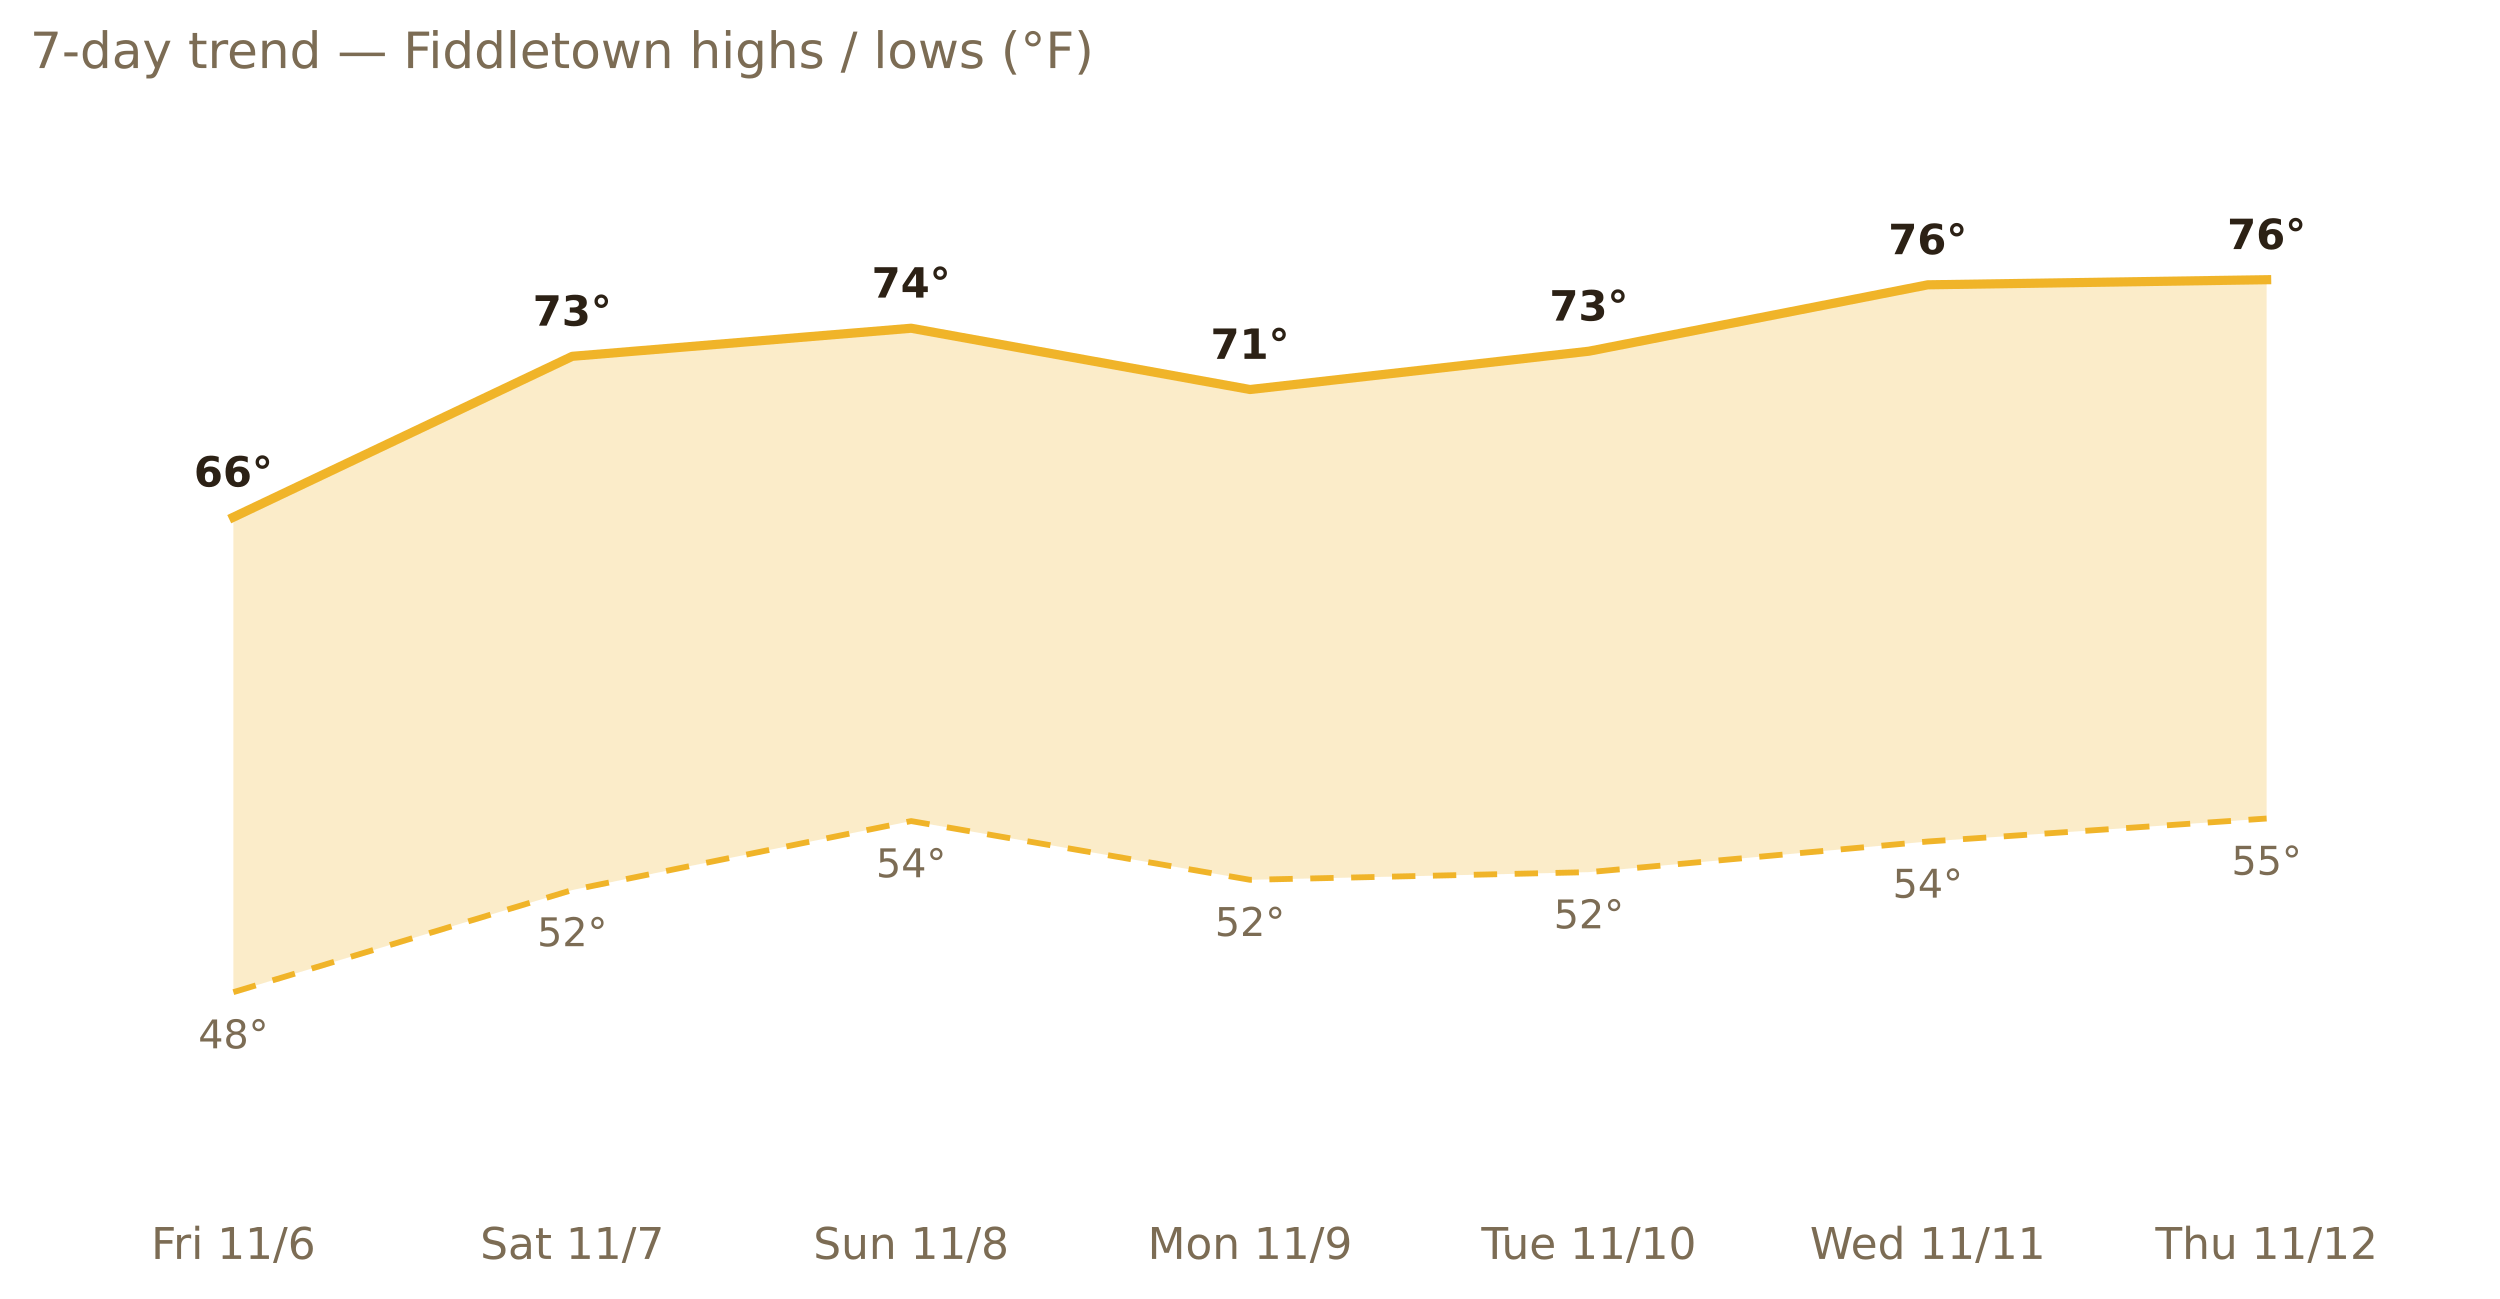
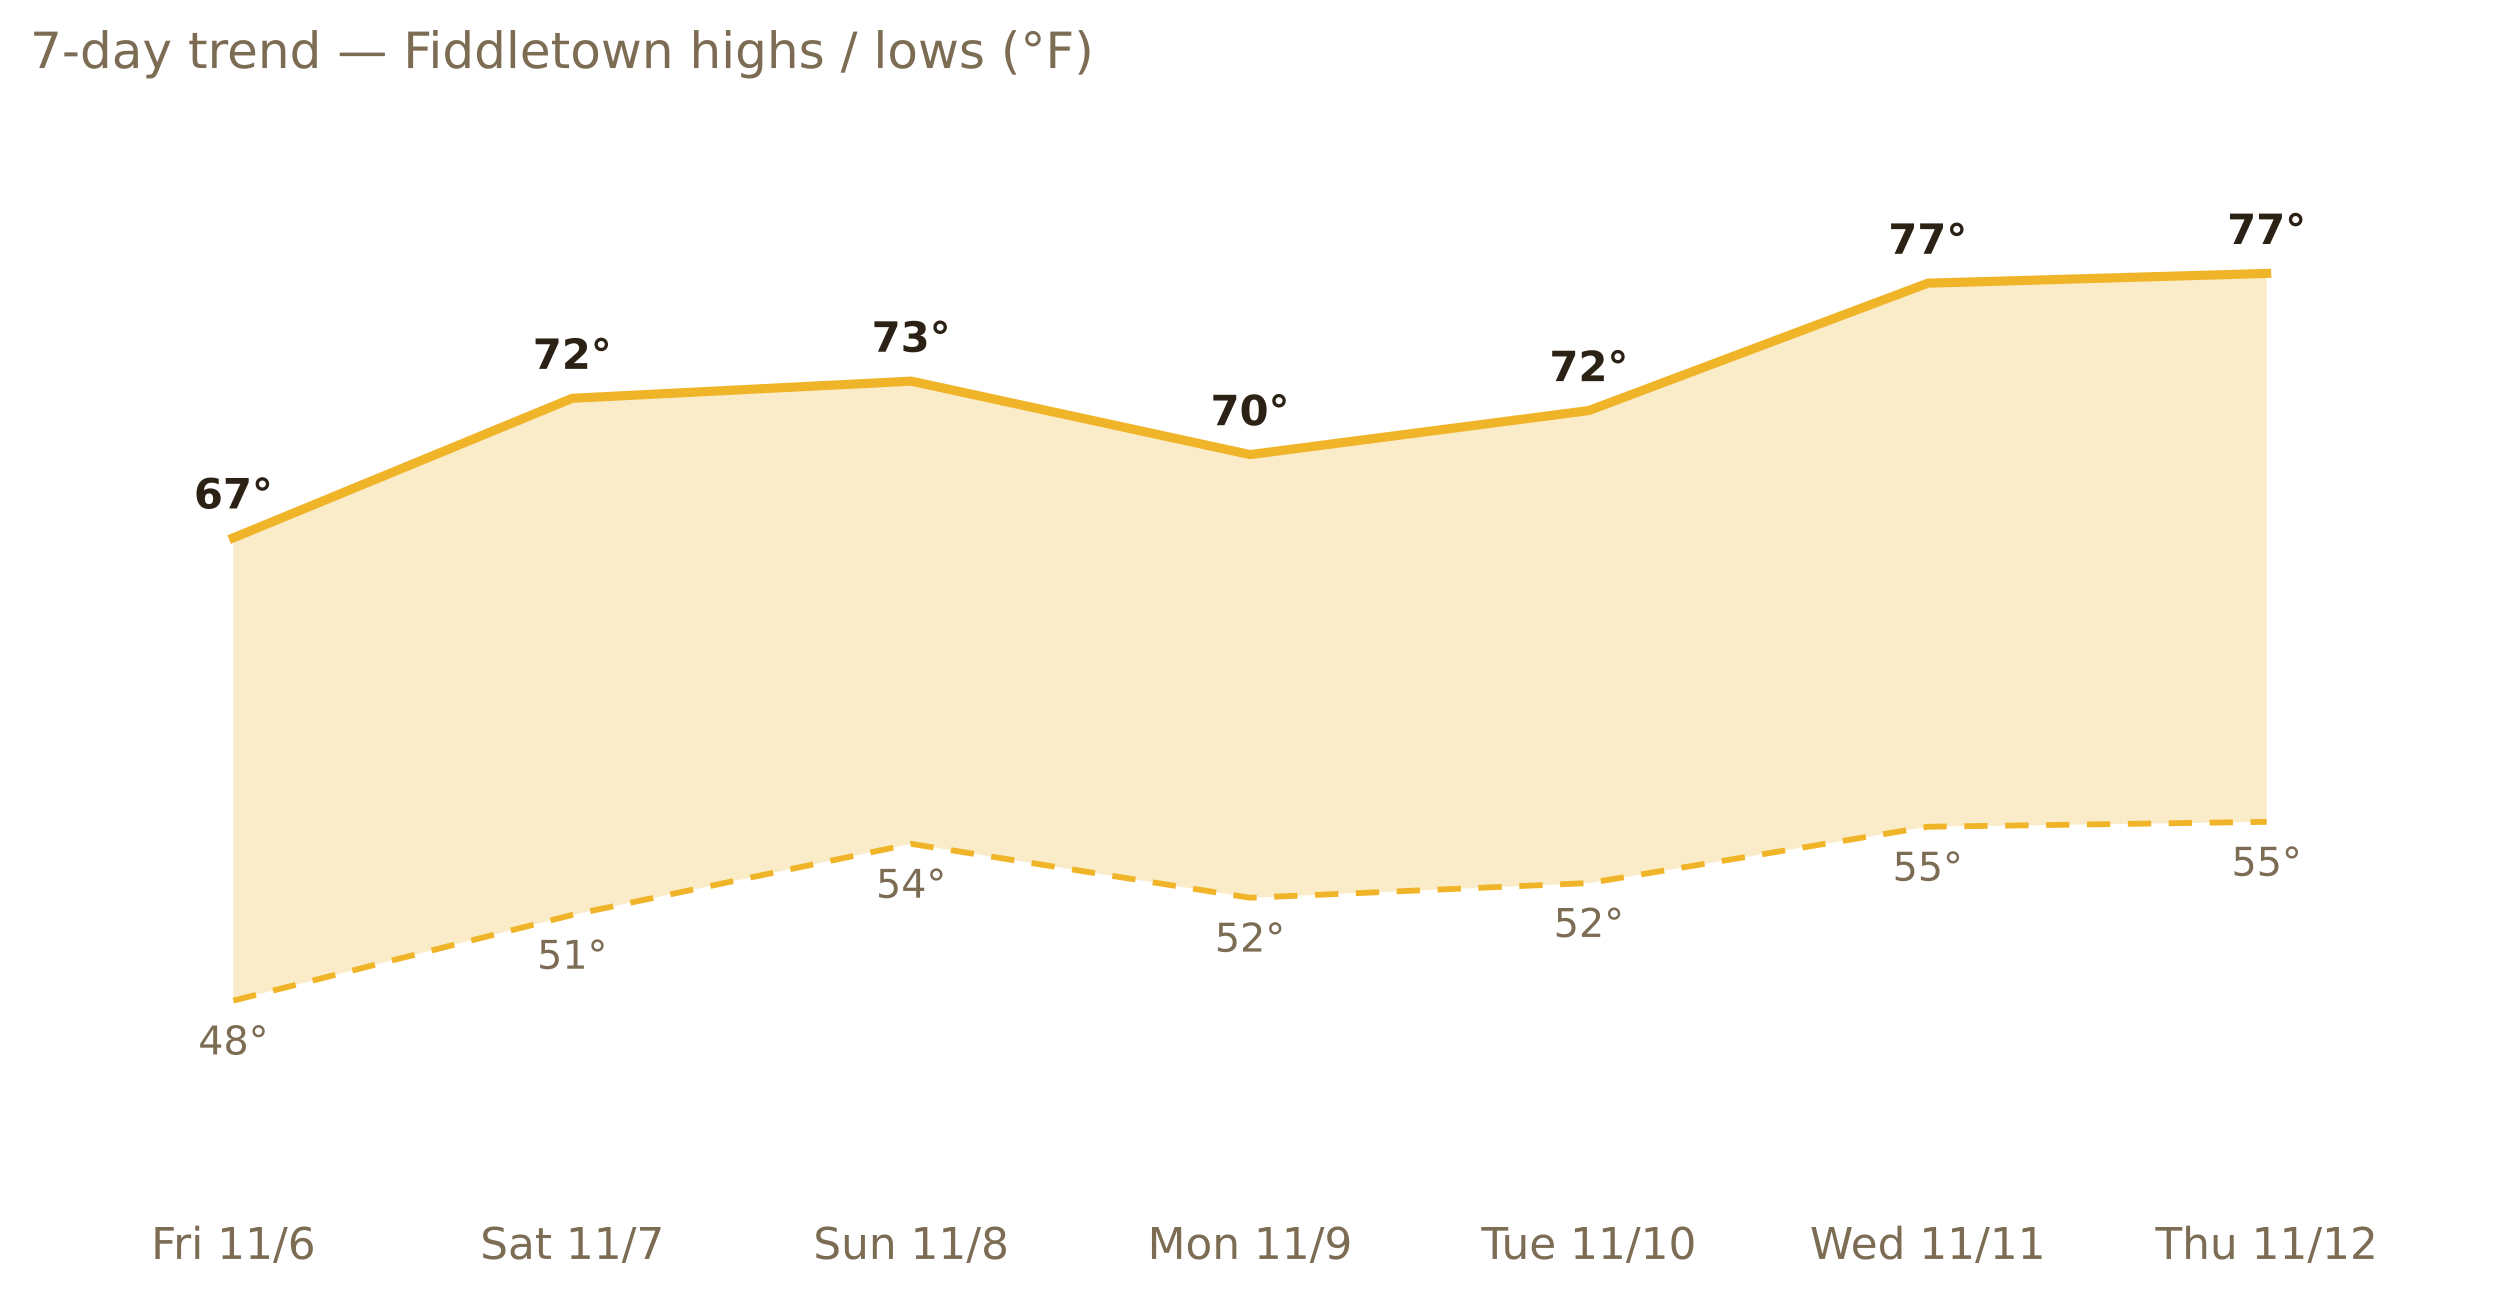
<svg xmlns="http://www.w3.org/2000/svg" xmlns:xlink="http://www.w3.org/1999/xlink" width="599.2pt" height="311.13pt" viewBox="0 0 599.2 311.13" version="1.1">
  <defs>
    <style type="text/css">*{stroke-linejoin: round; stroke-linecap: butt}</style>
  </defs>
  <g id="figure_1">
    <g id="patch_1">
      <path d="M 0 311.13  L 599.2 311.13  L 599.2 0  L 0 0  L 0 311.13  z " style="fill: none; opacity: 0" />
    </g>
    <g id="axes_1">
      <g id="patch_2">
        <path d="M 7.2 286.768  L 592 286.768  L 592 30.318  L 7.2 30.318  L 7.2 286.768  z " style="fill: none" />
      </g>
      <g id="matplotlib.axis_1">
        <g id="xtick_1">
          <g id="text_1">
            <g style="fill: #7c6c54" transform="translate(36.21958 301.7465) scale(0.105 -0.105)">
              <defs>
                <path id="DejaVuSans-46" d="M 628 4666  L 3309 4666  L 3309 4134  L 1259 4134  L 1259 2759  L 3109 2759  L 3109 2228  L 1259 2228  L 1259 0  L 628 0  L 628 4666  z " transform="scale(0.015625)" />
                <path id="DejaVuSans-72" d="M 2631 2963  Q 2534 3019 2420 3045  Q 2306 3072 2169 3072  Q 1681 3072 1420 2755  Q 1159 2438 1159 1844  L 1159 0  L 581 0  L 581 3500  L 1159 3500  L 1159 2956  Q 1341 3275 1631 3429  Q 1922 3584 2338 3584  Q 2397 3584 2469 3576  Q 2541 3569 2628 3553  L 2631 2963  z " transform="scale(0.015625)" />
                <path id="DejaVuSans-69" d="M 603 3500  L 1178 3500  L 1178 0  L 603 0  L 603 3500  z M 603 4863  L 1178 4863  L 1178 4134  L 603 4134  L 603 4863  z " transform="scale(0.015625)" />
                <path id="DejaVuSans-20" transform="scale(0.015625)" />
                <path id="DejaVuSans-31" d="M 794 531  L 1825 531  L 1825 4091  L 703 3866  L 703 4441  L 1819 4666  L 2450 4666  L 2450 531  L 3481 531  L 3481 0  L 794 0  L 794 531  z " transform="scale(0.015625)" />
                <path id="DejaVuSans-2f" d="M 1625 4666  L 2156 4666  L 531 -594  L 0 -594  L 1625 4666  z " transform="scale(0.015625)" />
                <path id="DejaVuSans-36" d="M 2113 2584  Q 1688 2584 1439 2293  Q 1191 2003 1191 1497  Q 1191 994 1439 701  Q 1688 409 2113 409  Q 2538 409 2786 701  Q 3034 994 3034 1497  Q 3034 2003 2786 2293  Q 2538 2584 2113 2584  z M 3366 4563  L 3366 3988  Q 3128 4100 2886 4159  Q 2644 4219 2406 4219  Q 1781 4219 1451 3797  Q 1122 3375 1075 2522  Q 1259 2794 1537 2939  Q 1816 3084 2150 3084  Q 2853 3084 3261 2657  Q 3669 2231 3669 1497  Q 3669 778 3244 343  Q 2819 -91 2113 -91  Q 1303 -91 875 529  Q 447 1150 447 2328  Q 447 3434 972 4092  Q 1497 4750 2381 4750  Q 2619 4750 2861 4703  Q 3103 4656 3366 4563  z " transform="scale(0.015625)" />
              </defs>
              <use xlink:href="#DejaVuSans-46" />
              <use xlink:href="#DejaVuSans-72" x="50.27" />
              <use xlink:href="#DejaVuSans-69" x="91.383" />
              <use xlink:href="#DejaVuSans-20" x="119.166" />
              <use xlink:href="#DejaVuSans-31" x="150.953" />
              <use xlink:href="#DejaVuSans-31" x="214.576" />
              <use xlink:href="#DejaVuSans-2f" x="278.199" />
              <use xlink:href="#DejaVuSans-36" x="311.891" />
            </g>
          </g>
        </g>
        <g id="xtick_2">
          <g id="text_2">
            <g style="fill: #7c6c54" transform="translate(115.0891 301.7465) scale(0.105 -0.105)">
              <defs>
                <path id="DejaVuSans-53" d="M 3425 4513  L 3425 3897  Q 3066 4069 2747 4153  Q 2428 4238 2131 4238  Q 1616 4238 1336 4038  Q 1056 3838 1056 3469  Q 1056 3159 1242 3001  Q 1428 2844 1947 2747  L 2328 2669  Q 3034 2534 3370 2195  Q 3706 1856 3706 1288  Q 3706 609 3251 259  Q 2797 -91 1919 -91  Q 1588 -91 1214 -16  Q 841 59 441 206  L 441 856  Q 825 641 1194 531  Q 1563 422 1919 422  Q 2459 422 2753 634  Q 3047 847 3047 1241  Q 3047 1584 2836 1778  Q 2625 1972 2144 2069  L 1759 2144  Q 1053 2284 737 2584  Q 422 2884 422 3419  Q 422 4038 858 4394  Q 1294 4750 2059 4750  Q 2388 4750 2728 4690  Q 3069 4631 3425 4513  z " transform="scale(0.015625)" />
                <path id="DejaVuSans-61" d="M 2194 1759  Q 1497 1759 1228 1600  Q 959 1441 959 1056  Q 959 750 1161 570  Q 1363 391 1709 391  Q 2188 391 2477 730  Q 2766 1069 2766 1631  L 2766 1759  L 2194 1759  z M 3341 1997  L 3341 0  L 2766 0  L 2766 531  Q 2569 213 2275 61  Q 1981 -91 1556 -91  Q 1019 -91 701 211  Q 384 513 384 1019  Q 384 1609 779 1909  Q 1175 2209 1959 2209  L 2766 2209  L 2766 2266  Q 2766 2663 2505 2880  Q 2244 3097 1772 3097  Q 1472 3097 1187 3025  Q 903 2953 641 2809  L 641 3341  Q 956 3463 1253 3523  Q 1550 3584 1831 3584  Q 2591 3584 2966 3190  Q 3341 2797 3341 1997  z " transform="scale(0.015625)" />
                <path id="DejaVuSans-74" d="M 1172 4494  L 1172 3500  L 2356 3500  L 2356 3053  L 1172 3053  L 1172 1153  Q 1172 725 1289 603  Q 1406 481 1766 481  L 2356 481  L 2356 0  L 1766 0  Q 1100 0 847 248  Q 594 497 594 1153  L 594 3053  L 172 3053  L 172 3500  L 594 3500  L 594 4494  L 1172 4494  z " transform="scale(0.015625)" />
                <path id="DejaVuSans-37" d="M 525 4666  L 3525 4666  L 3525 4397  L 1831 0  L 1172 0  L 2766 4134  L 525 4134  L 525 4666  z " transform="scale(0.015625)" />
              </defs>
              <use xlink:href="#DejaVuSans-53" />
              <use xlink:href="#DejaVuSans-61" x="63.477" />
              <use xlink:href="#DejaVuSans-74" x="124.756" />
              <use xlink:href="#DejaVuSans-20" x="163.965" />
              <use xlink:href="#DejaVuSans-31" x="195.752" />
              <use xlink:href="#DejaVuSans-31" x="259.375" />
              <use xlink:href="#DejaVuSans-2f" x="322.998" />
              <use xlink:href="#DejaVuSans-37" x="356.689" />
            </g>
          </g>
        </g>
        <g id="xtick_3">
          <g id="text_3">
            <g style="fill: #7c6c54" transform="translate(194.9324 301.7465) scale(0.105 -0.105)">
              <defs>
                <path id="DejaVuSans-75" d="M 544 1381  L 544 3500  L 1119 3500  L 1119 1403  Q 1119 906 1312 657  Q 1506 409 1894 409  Q 2359 409 2629 706  Q 2900 1003 2900 1516  L 2900 3500  L 3475 3500  L 3475 0  L 2900 0  L 2900 538  Q 2691 219 2414 64  Q 2138 -91 1772 -91  Q 1169 -91 856 284  Q 544 659 544 1381  z M 1991 3584  L 1991 3584  z " transform="scale(0.015625)" />
                <path id="DejaVuSans-6e" d="M 3513 2113  L 3513 0  L 2938 0  L 2938 2094  Q 2938 2591 2744 2837  Q 2550 3084 2163 3084  Q 1697 3084 1428 2787  Q 1159 2491 1159 1978  L 1159 0  L 581 0  L 581 3500  L 1159 3500  L 1159 2956  Q 1366 3272 1645 3428  Q 1925 3584 2291 3584  Q 2894 3584 3203 3211  Q 3513 2838 3513 2113  z " transform="scale(0.015625)" />
                <path id="DejaVuSans-38" d="M 2034 2216  Q 1584 2216 1326 1975  Q 1069 1734 1069 1313  Q 1069 891 1326 650  Q 1584 409 2034 409  Q 2484 409 2743 651  Q 3003 894 3003 1313  Q 3003 1734 2745 1975  Q 2488 2216 2034 2216  z M 1403 2484  Q 997 2584 770 2862  Q 544 3141 544 3541  Q 544 4100 942 4425  Q 1341 4750 2034 4750  Q 2731 4750 3128 4425  Q 3525 4100 3525 3541  Q 3525 3141 3298 2862  Q 3072 2584 2669 2484  Q 3125 2378 3379 2068  Q 3634 1759 3634 1313  Q 3634 634 3220 271  Q 2806 -91 2034 -91  Q 1263 -91 848 271  Q 434 634 434 1313  Q 434 1759 690 2068  Q 947 2378 1403 2484  z M 1172 3481  Q 1172 3119 1398 2916  Q 1625 2713 2034 2713  Q 2441 2713 2670 2916  Q 2900 3119 2900 3481  Q 2900 3844 2670 4047  Q 2441 4250 2034 4250  Q 1625 4250 1398 4047  Q 1172 3844 1172 3481  z " transform="scale(0.015625)" />
              </defs>
              <use xlink:href="#DejaVuSans-53" />
              <use xlink:href="#DejaVuSans-75" x="63.477" />
              <use xlink:href="#DejaVuSans-6e" x="126.855" />
              <use xlink:href="#DejaVuSans-20" x="190.234" />
              <use xlink:href="#DejaVuSans-31" x="222.021" />
              <use xlink:href="#DejaVuSans-31" x="285.645" />
              <use xlink:href="#DejaVuSans-2f" x="349.268" />
              <use xlink:href="#DejaVuSans-38" x="382.959" />
            </g>
          </g>
        </g>
        <g id="xtick_4">
          <g id="text_4">
            <g style="fill: #7c6c54" transform="translate(275.0727 301.7465) scale(0.105 -0.105)">
              <defs>
                <path id="DejaVuSans-4d" d="M 628 4666  L 1569 4666  L 2759 1491  L 3956 4666  L 4897 4666  L 4897 0  L 4281 0  L 4281 4097  L 3078 897  L 2444 897  L 1241 4097  L 1241 0  L 628 0  L 628 4666  z " transform="scale(0.015625)" />
                <path id="DejaVuSans-6f" d="M 1959 3097  Q 1497 3097 1228 2736  Q 959 2375 959 1747  Q 959 1119 1226 758  Q 1494 397 1959 397  Q 2419 397 2687 759  Q 2956 1122 2956 1747  Q 2956 2369 2687 2733  Q 2419 3097 1959 3097  z M 1959 3584  Q 2709 3584 3137 3096  Q 3566 2609 3566 1747  Q 3566 888 3137 398  Q 2709 -91 1959 -91  Q 1206 -91 779 398  Q 353 888 353 1747  Q 353 2609 779 3096  Q 1206 3584 1959 3584  z " transform="scale(0.015625)" />
                <path id="DejaVuSans-39" d="M 703 97  L 703 672  Q 941 559 1184 500  Q 1428 441 1663 441  Q 2288 441 2617 861  Q 2947 1281 2994 2138  Q 2813 1869 2534 1725  Q 2256 1581 1919 1581  Q 1219 1581 811 2004  Q 403 2428 403 3163  Q 403 3881 828 4315  Q 1253 4750 1959 4750  Q 2769 4750 3195 4129  Q 3622 3509 3622 2328  Q 3622 1225 3098 567  Q 2575 -91 1691 -91  Q 1453 -91 1209 -44  Q 966 3 703 97  z M 1959 2075  Q 2384 2075 2632 2365  Q 2881 2656 2881 3163  Q 2881 3666 2632 3958  Q 2384 4250 1959 4250  Q 1534 4250 1286 3958  Q 1038 3666 1038 3163  Q 1038 2656 1286 2365  Q 1534 2075 1959 2075  z " transform="scale(0.015625)" />
              </defs>
              <use xlink:href="#DejaVuSans-4d" />
              <use xlink:href="#DejaVuSans-6f" x="86.279" />
              <use xlink:href="#DejaVuSans-6e" x="147.461" />
              <use xlink:href="#DejaVuSans-20" x="210.84" />
              <use xlink:href="#DejaVuSans-31" x="242.627" />
              <use xlink:href="#DejaVuSans-31" x="306.25" />
              <use xlink:href="#DejaVuSans-2f" x="369.873" />
              <use xlink:href="#DejaVuSans-39" x="403.564" />
            </g>
          </g>
        </g>
        <g id="xtick_5">
          <g id="text_5">
            <g style="fill: #7c6c54" transform="translate(355.0537 301.7465) scale(0.105 -0.105)">
              <defs>
                <path id="DejaVuSans-54" d="M -19 4666  L 3928 4666  L 3928 4134  L 2272 4134  L 2272 0  L 1638 0  L 1638 4134  L -19 4134  L -19 4666  z " transform="scale(0.015625)" />
                <path id="DejaVuSans-65" d="M 3597 1894  L 3597 1613  L 953 1613  Q 991 1019 1311 708  Q 1631 397 2203 397  Q 2534 397 2845 478  Q 3156 559 3463 722  L 3463 178  Q 3153 47 2828 -22  Q 2503 -91 2169 -91  Q 1331 -91 842 396  Q 353 884 353 1716  Q 353 2575 817 3079  Q 1281 3584 2069 3584  Q 2775 3584 3186 3129  Q 3597 2675 3597 1894  z M 3022 2063  Q 3016 2534 2758 2815  Q 2500 3097 2075 3097  Q 1594 3097 1305 2825  Q 1016 2553 972 2059  L 3022 2063  z " transform="scale(0.015625)" />
                <path id="DejaVuSans-30" d="M 2034 4250  Q 1547 4250 1301 3770  Q 1056 3291 1056 2328  Q 1056 1369 1301 889  Q 1547 409 2034 409  Q 2525 409 2770 889  Q 3016 1369 3016 2328  Q 3016 3291 2770 3770  Q 2525 4250 2034 4250  z M 2034 4750  Q 2819 4750 3233 4129  Q 3647 3509 3647 2328  Q 3647 1150 3233 529  Q 2819 -91 2034 -91  Q 1250 -91 836 529  Q 422 1150 422 2328  Q 422 3509 836 4129  Q 1250 4750 2034 4750  z " transform="scale(0.015625)" />
              </defs>
              <use xlink:href="#DejaVuSans-54" />
              <use xlink:href="#DejaVuSans-75" x="45.959" />
              <use xlink:href="#DejaVuSans-65" x="109.338" />
              <use xlink:href="#DejaVuSans-20" x="170.861" />
              <use xlink:href="#DejaVuSans-31" x="202.648" />
              <use xlink:href="#DejaVuSans-31" x="266.271" />
              <use xlink:href="#DejaVuSans-2f" x="329.895" />
              <use xlink:href="#DejaVuSans-31" x="363.586" />
              <use xlink:href="#DejaVuSans-30" x="427.209" />
            </g>
          </g>
        </g>
        <g id="xtick_6">
          <g id="text_6">
            <g style="fill: #7c6c54" transform="translate(433.8003 301.7465) scale(0.105 -0.105)">
              <defs>
                <path id="DejaVuSans-57" d="M 213 4666  L 850 4666  L 1831 722  L 2809 4666  L 3519 4666  L 4500 722  L 5478 4666  L 6119 4666  L 4947 0  L 4153 0  L 3169 4050  L 2175 0  L 1381 0  L 213 4666  z " transform="scale(0.015625)" />
                <path id="DejaVuSans-64" d="M 2906 2969  L 2906 4863  L 3481 4863  L 3481 0  L 2906 0  L 2906 525  Q 2725 213 2448 61  Q 2172 -91 1784 -91  Q 1150 -91 751 415  Q 353 922 353 1747  Q 353 2572 751 3078  Q 1150 3584 1784 3584  Q 2172 3584 2448 3432  Q 2725 3281 2906 2969  z M 947 1747  Q 947 1113 1208 752  Q 1469 391 1925 391  Q 2381 391 2643 752  Q 2906 1113 2906 1747  Q 2906 2381 2643 2742  Q 2381 3103 1925 3103  Q 1469 3103 1208 2742  Q 947 2381 947 1747  z " transform="scale(0.015625)" />
              </defs>
              <use xlink:href="#DejaVuSans-57" />
              <use xlink:href="#DejaVuSans-65" x="93.002" />
              <use xlink:href="#DejaVuSans-64" x="154.525" />
              <use xlink:href="#DejaVuSans-20" x="218.002" />
              <use xlink:href="#DejaVuSans-31" x="249.789" />
              <use xlink:href="#DejaVuSans-31" x="313.412" />
              <use xlink:href="#DejaVuSans-2f" x="377.035" />
              <use xlink:href="#DejaVuSans-31" x="410.727" />
              <use xlink:href="#DejaVuSans-31" x="474.35" />
            </g>
          </g>
        </g>
        <g id="xtick_7">
          <g id="text_7">
            <g style="fill: #7c6c54" transform="translate(516.6073 301.7465) scale(0.105 -0.105)">
              <defs>
                <path id="DejaVuSans-68" d="M 3513 2113  L 3513 0  L 2938 0  L 2938 2094  Q 2938 2591 2744 2837  Q 2550 3084 2163 3084  Q 1697 3084 1428 2787  Q 1159 2491 1159 1978  L 1159 0  L 581 0  L 581 4863  L 1159 4863  L 1159 2956  Q 1366 3272 1645 3428  Q 1925 3584 2291 3584  Q 2894 3584 3203 3211  Q 3513 2838 3513 2113  z " transform="scale(0.015625)" />
                <path id="DejaVuSans-32" d="M 1228 531  L 3431 531  L 3431 0  L 469 0  L 469 531  Q 828 903 1448 1529  Q 2069 2156 2228 2338  Q 2531 2678 2651 2914  Q 2772 3150 2772 3378  Q 2772 3750 2511 3984  Q 2250 4219 1831 4219  Q 1534 4219 1204 4116  Q 875 4013 500 3803  L 500 4441  Q 881 4594 1212 4672  Q 1544 4750 1819 4750  Q 2544 4750 2975 4387  Q 3406 4025 3406 3419  Q 3406 3131 3298 2873  Q 3191 2616 2906 2266  Q 2828 2175 2409 1742  Q 1991 1309 1228 531  z " transform="scale(0.015625)" />
              </defs>
              <use xlink:href="#DejaVuSans-54" />
              <use xlink:href="#DejaVuSans-68" x="61.084" />
              <use xlink:href="#DejaVuSans-75" x="124.463" />
              <use xlink:href="#DejaVuSans-20" x="187.842" />
              <use xlink:href="#DejaVuSans-31" x="219.629" />
              <use xlink:href="#DejaVuSans-31" x="283.252" />
              <use xlink:href="#DejaVuSans-2f" x="346.875" />
              <use xlink:href="#DejaVuSans-31" x="380.566" />
              <use xlink:href="#DejaVuSans-32" x="444.189" />
            </g>
          </g>
        </g>
      </g>
      <g id="matplotlib.axis_2" />
      <g id="PolyCollection_1">
-         <path d="M 55.933 123.962  L 55.933 237.804  L 137.156 213.322  L 218.378 196.796  L 299.6 210.874  L 380.822 209.037  L 462.044 201.693  L 543.267 196.184  L 543.267 67.041  L 543.267 67.041  L 462.044 68.265  L 380.822 84.179  L 299.6 93.36  L 218.378 78.67  L 137.156 85.403  L 55.933 123.962  z " clip-path="url(#p16ea051700)" style="fill: #f0b429; fill-opacity: 0.25" />
+         <path d="M 55.933 128.908  L 55.933 239.821  L 137.156 219.281  L 218.378 202.263  L 299.6 215.173  L 380.822 211.652  L 462.044 198.155  L 543.267 196.981  L 543.267 65.529  L 543.267 65.529  L 462.044 67.876  L 380.822 98.392  L 299.6 108.955  L 218.378 91.35  L 137.156 95.458  L 55.933 128.908  z " clip-path="url(#pc9f746e994)" style="fill: #f0b429; fill-opacity: 0.25" />
      </g>
      <g id="line2d_1">
-         <path d="M 55.933 123.962  L 137.156 85.403  L 218.378 78.67  L 299.6 93.36  L 380.822 84.179  L 462.044 68.265  L 543.267 67.041  " clip-path="url(#p16ea051700)" style="fill: none; stroke: #f0b429; stroke-width: 2.2; stroke-linecap: square" />
+         <path d="M 55.933 128.908  L 137.156 95.458  L 218.378 91.35  L 299.6 108.955  L 380.822 98.392  L 462.044 67.876  L 543.267 65.529  " clip-path="url(#pc9f746e994)" style="fill: none; stroke: #f0b429; stroke-width: 2.2; stroke-linecap: square" />
      </g>
      <g id="line2d_2">
-         <path d="M 55.933 237.804  L 137.156 213.322  L 218.378 196.796  L 299.6 210.874  L 380.822 209.037  L 462.044 201.693  L 543.267 196.184  " clip-path="url(#p16ea051700)" style="fill: none; stroke-dasharray: 5.6,4.2; stroke-dashoffset: 0; stroke: #f0b429; stroke-width: 1.4" />
+         <path d="M 55.933 239.821  L 137.156 219.281  L 218.378 202.263  L 299.6 215.173  L 380.822 211.652  L 462.044 198.155  L 543.267 196.981  " clip-path="url(#pc9f746e994)" style="fill: none; stroke-dasharray: 5.6,4.2; stroke-dashoffset: 0; stroke: #f0b429; stroke-width: 1.4" />
      </g>
      <g id="text_8">
-         <g style="fill: #2c2115" transform="translate(46.47552 116.6175) scale(0.1 -0.1)">
+         <g style="fill: #2c2115" transform="translate(46.47552 121.8655) scale(0.1 -0.1)">
          <defs>
            <path id="DejaVuSans-Bold-36" d="M 2316 2303  Q 2000 2303 1842 2098  Q 1684 1894 1684 1484  Q 1684 1075 1842 870  Q 2000 666 2316 666  Q 2634 666 2792 870  Q 2950 1075 2950 1484  Q 2950 1894 2792 2098  Q 2634 2303 2316 2303  z M 3803 4544  L 3803 3681  Q 3506 3822 3243 3889  Q 2981 3956 2731 3956  Q 2194 3956 1894 3657  Q 1594 3359 1544 2772  Q 1750 2925 1990 3001  Q 2231 3078 2516 3078  Q 3231 3078 3670 2659  Q 4109 2241 4109 1563  Q 4109 813 3618 361  Q 3128 -91 2303 -91  Q 1394 -91 895 523  Q 397 1138 397 2266  Q 397 3422 980 4083  Q 1563 4744 2578 4744  Q 2900 4744 3203 4694  Q 3506 4644 3803 4544  z " transform="scale(0.015625)" />
+             <path id="DejaVuSans-Bold-37" d="M 428 4666  L 3944 4666  L 3944 3988  L 2125 0  L 953 0  L 2675 3781  L 428 3781  L 428 4666  z " transform="scale(0.015625)" />
            <path id="DejaVuSans-Bold-b0" d="M 1600 4288  Q 1375 4288 1219 4131  Q 1063 3975 1063 3750  Q 1063 3525 1217 3372  Q 1372 3219 1600 3219  Q 1825 3219 1981 3373  Q 2138 3528 2138 3750  Q 2138 3975 1980 4131  Q 1822 4288 1600 4288  z M 1600 4794  Q 1806 4794 1997 4714  Q 2188 4634 2338 4488  Q 2484 4338 2561 4150  Q 2638 3963 2638 3750  Q 2638 3541 2561 3352  Q 2484 3163 2344 3022  Q 2194 2872 2000 2792  Q 1806 2713 1594 2713  Q 1153 2713 854 3011  Q 556 3309 556 3750  Q 556 4191 857 4492  Q 1159 4794 1600 4794  z " transform="scale(0.015625)" />
          </defs>
          <use xlink:href="#DejaVuSans-Bold-36" />
-           <use xlink:href="#DejaVuSans-Bold-36" x="69.58" />
+           <use xlink:href="#DejaVuSans-Bold-37" x="69.58" />
          <use xlink:href="#DejaVuSans-Bold-b0" x="139.16" />
        </g>
      </g>
      <g id="text_9">
-         <g style="fill: #7c6c54" transform="translate(47.51396 251.2691) scale(0.095 -0.095)">
+         <g style="fill: #7c6c54" transform="translate(47.51396 252.7313) scale(0.095 -0.095)">
          <defs>
            <path id="DejaVuSans-34" d="M 2419 4116  L 825 1625  L 2419 1625  L 2419 4116  z M 2253 4666  L 3047 4666  L 3047 1625  L 3713 1625  L 3713 1100  L 3047 1100  L 3047 0  L 2419 0  L 2419 1100  L 313 1100  L 313 1709  L 2253 4666  z " transform="scale(0.015625)" />
            <path id="DejaVuSans-b0" d="M 1600 4347  Q 1350 4347 1178 4173  Q 1006 4000 1006 3750  Q 1006 3503 1178 3333  Q 1350 3163 1600 3163  Q 1850 3163 2022 3333  Q 2194 3503 2194 3750  Q 2194 3997 2020 4172  Q 1847 4347 1600 4347  z M 1600 4750  Q 1800 4750 1984 4673  Q 2169 4597 2303 4453  Q 2447 4313 2519 4134  Q 2591 3956 2591 3750  Q 2591 3338 2302 3052  Q 2013 2766 1594 2766  Q 1172 2766 890 3047  Q 609 3328 609 3750  Q 609 4169 896 4459  Q 1184 4750 1600 4750  z " transform="scale(0.015625)" />
          </defs>
          <use xlink:href="#DejaVuSans-34" />
          <use xlink:href="#DejaVuSans-38" x="63.623" />
          <use xlink:href="#DejaVuSans-b0" x="127.246" />
        </g>
      </g>
      <g id="text_10">
-         <g style="fill: #2c2115" transform="translate(127.6977 78.05822) scale(0.1 -0.1)">
-           <defs>
-             <path id="DejaVuSans-Bold-37" d="M 428 4666  L 3944 4666  L 3944 3988  L 2125 0  L 953 0  L 2675 3781  L 428 3781  L 428 4666  z " transform="scale(0.015625)" />
+         <g style="fill: #2c2115" transform="translate(127.6977 88.41549) scale(0.1 -0.1)">
+           <defs>
+             <path id="DejaVuSans-Bold-32" d="M 1844 884  L 3897 884  L 3897 0  L 506 0  L 506 884  L 2209 2388  Q 2438 2594 2547 2791  Q 2656 2988 2656 3200  Q 2656 3528 2436 3728  Q 2216 3928 1850 3928  Q 1569 3928 1234 3808  Q 900 3688 519 3450  L 519 4475  Q 925 4609 1322 4679  Q 1719 4750 2100 4750  Q 2938 4750 3402 4381  Q 3866 4013 3866 3353  Q 3866 2972 3669 2642  Q 3472 2313 2841 1759  L 1844 884  z " transform="scale(0.015625)" />
+           </defs>
+           <use xlink:href="#DejaVuSans-Bold-37" />
+           <use xlink:href="#DejaVuSans-Bold-32" x="69.58" />
+           <use xlink:href="#DejaVuSans-Bold-b0" x="139.16" />
+         </g>
+       </g>
+       <g id="text_11">
+         <g style="fill: #7c6c54" transform="translate(128.7362 232.1918) scale(0.095 -0.095)">
+           <defs>
+             <path id="DejaVuSans-35" d="M 691 4666  L 3169 4666  L 3169 4134  L 1269 4134  L 1269 2991  Q 1406 3038 1543 3061  Q 1681 3084 1819 3084  Q 2600 3084 3056 2656  Q 3513 2228 3513 1497  Q 3513 744 3044 326  Q 2575 -91 1722 -91  Q 1428 -91 1123 -41  Q 819 9 494 109  L 494 744  Q 775 591 1075 516  Q 1375 441 1709 441  Q 2250 441 2565 725  Q 2881 1009 2881 1497  Q 2881 1984 2565 2268  Q 2250 2553 1709 2553  Q 1456 2553 1204 2497  Q 953 2441 691 2322  L 691 4666  z " transform="scale(0.015625)" />
+           </defs>
+           <use xlink:href="#DejaVuSans-35" />
+           <use xlink:href="#DejaVuSans-31" x="63.623" />
+           <use xlink:href="#DejaVuSans-b0" x="127.246" />
+         </g>
+       </g>
+       <g id="text_12">
+         <g style="fill: #2c2115" transform="translate(208.92 84.3076) scale(0.1 -0.1)">
+           <defs>
            <path id="DejaVuSans-Bold-33" d="M 2981 2516  Q 3453 2394 3698 2092  Q 3944 1791 3944 1325  Q 3944 631 3412 270  Q 2881 -91 1863 -91  Q 1503 -91 1142 -33  Q 781 25 428 141  L 428 1069  Q 766 900 1098 814  Q 1431 728 1753 728  Q 2231 728 2486 893  Q 2741 1059 2741 1369  Q 2741 1688 2480 1852  Q 2219 2016 1709 2016  L 1228 2016  L 1228 2791  L 1734 2791  Q 2188 2791 2409 2933  Q 2631 3075 2631 3366  Q 2631 3634 2415 3781  Q 2200 3928 1806 3928  Q 1516 3928 1219 3862  Q 922 3797 628 3669  L 628 4550  Q 984 4650 1334 4700  Q 1684 4750 2022 4750  Q 2931 4750 3382 4451  Q 3834 4153 3834 3553  Q 3834 3144 3618 2883  Q 3403 2622 2981 2516  z " transform="scale(0.015625)" />
          </defs>
          <use xlink:href="#DejaVuSans-Bold-37" />
          <use xlink:href="#DejaVuSans-Bold-33" x="69.58" />
          <use xlink:href="#DejaVuSans-Bold-b0" x="139.16" />
        </g>
      </g>
-       <g id="text_11">
-         <g style="fill: #7c6c54" transform="translate(128.7362 226.787) scale(0.095 -0.095)">
-           <defs>
-             <path id="DejaVuSans-35" d="M 691 4666  L 3169 4666  L 3169 4134  L 1269 4134  L 1269 2991  Q 1406 3038 1543 3061  Q 1681 3084 1819 3084  Q 2600 3084 3056 2656  Q 3513 2228 3513 1497  Q 3513 744 3044 326  Q 2575 -91 1722 -91  Q 1428 -91 1123 -41  Q 819 9 494 109  L 494 744  Q 775 591 1075 516  Q 1375 441 1709 441  Q 2250 441 2565 725  Q 2881 1009 2881 1497  Q 2881 1984 2565 2268  Q 2250 2553 1709 2553  Q 1456 2553 1204 2497  Q 953 2441 691 2322  L 691 4666  z " transform="scale(0.015625)" />
-           </defs>
+       <g id="text_13">
+         <g style="fill: #7c6c54" transform="translate(209.9584 215.1734) scale(0.095 -0.095)">
+           <use xlink:href="#DejaVuSans-35" />
+           <use xlink:href="#DejaVuSans-34" x="63.623" />
+           <use xlink:href="#DejaVuSans-b0" x="127.246" />
+         </g>
+       </g>
+       <g id="text_14">
+         <g style="fill: #2c2115" transform="translate(290.1422 101.9129) scale(0.1 -0.1)">
+           <defs>
+             <path id="DejaVuSans-Bold-30" d="M 2944 2338  Q 2944 3213 2780 3570  Q 2616 3928 2228 3928  Q 1841 3928 1675 3570  Q 1509 3213 1509 2338  Q 1509 1453 1675 1090  Q 1841 728 2228 728  Q 2613 728 2778 1090  Q 2944 1453 2944 2338  z M 4147 2328  Q 4147 1169 3647 539  Q 3147 -91 2228 -91  Q 1306 -91 806 539  Q 306 1169 306 2328  Q 306 3491 806 4120  Q 1306 4750 2228 4750  Q 3147 4750 3647 4120  Q 4147 3491 4147 2328  z " transform="scale(0.015625)" />
+           </defs>
+           <use xlink:href="#DejaVuSans-Bold-37" />
+           <use xlink:href="#DejaVuSans-Bold-30" x="69.58" />
+           <use xlink:href="#DejaVuSans-Bold-b0" x="139.16" />
+         </g>
+       </g>
+       <g id="text_15">
+         <g style="fill: #7c6c54" transform="translate(291.1806 228.0839) scale(0.095 -0.095)">
          <use xlink:href="#DejaVuSans-35" />
          <use xlink:href="#DejaVuSans-32" x="63.623" />
          <use xlink:href="#DejaVuSans-b0" x="127.246" />
        </g>
      </g>
-       <g id="text_12">
-         <g style="fill: #2c2115" transform="translate(208.92 71.32564) scale(0.1 -0.1)">
-           <defs>
-             <path id="DejaVuSans-Bold-34" d="M 2356 3675  L 1038 1722  L 2356 1722  L 2356 3675  z M 2156 4666  L 3494 4666  L 3494 1722  L 4159 1722  L 4159 850  L 3494 850  L 3494 0  L 2356 0  L 2356 850  L 288 850  L 288 1881  L 2156 4666  z " transform="scale(0.015625)" />
-           </defs>
-           <use xlink:href="#DejaVuSans-Bold-37" />
-           <use xlink:href="#DejaVuSans-Bold-34" x="69.58" />
-           <use xlink:href="#DejaVuSans-Bold-b0" x="139.16" />
-         </g>
-       </g>
-       <g id="text_13">
-         <g style="fill: #7c6c54" transform="translate(209.9584 210.2616) scale(0.095 -0.095)">
-           <use xlink:href="#DejaVuSans-35" />
-           <use xlink:href="#DejaVuSans-34" x="63.623" />
-           <use xlink:href="#DejaVuSans-b0" x="127.246" />
-         </g>
-       </g>
-       <g id="text_14">
-         <g style="fill: #2c2115" transform="translate(290.1422 86.0149) scale(0.1 -0.1)">
-           <defs>
-             <path id="DejaVuSans-Bold-31" d="M 750 831  L 1813 831  L 1813 3847  L 722 3622  L 722 4441  L 1806 4666  L 2950 4666  L 2950 831  L 4013 831  L 4013 0  L 750 0  L 750 831  z " transform="scale(0.015625)" />
-           </defs>
-           <use xlink:href="#DejaVuSans-Bold-37" />
-           <use xlink:href="#DejaVuSans-Bold-31" x="69.58" />
-           <use xlink:href="#DejaVuSans-Bold-b0" x="139.16" />
-         </g>
-       </g>
-       <g id="text_15">
-         <g style="fill: #7c6c54" transform="translate(291.1806 224.3388) scale(0.095 -0.095)">
+       <g id="text_16">
+         <g style="fill: #2c2115" transform="translate(371.3644 91.3497) scale(0.1 -0.1)">
+           <use xlink:href="#DejaVuSans-Bold-37" />
+           <use xlink:href="#DejaVuSans-Bold-32" x="69.58" />
+           <use xlink:href="#DejaVuSans-Bold-b0" x="139.16" />
+         </g>
+       </g>
+       <g id="text_17">
+         <g style="fill: #7c6c54" transform="translate(372.4028 224.5629) scale(0.095 -0.095)">
          <use xlink:href="#DejaVuSans-35" />
          <use xlink:href="#DejaVuSans-32" x="63.623" />
          <use xlink:href="#DejaVuSans-b0" x="127.246" />
        </g>
      </g>
-       <g id="text_16">
-         <g style="fill: #2c2115" transform="translate(371.3644 76.83411) scale(0.1 -0.1)">
-           <use xlink:href="#DejaVuSans-Bold-37" />
-           <use xlink:href="#DejaVuSans-Bold-33" x="69.58" />
-           <use xlink:href="#DejaVuSans-Bold-b0" x="139.16" />
-         </g>
-       </g>
-       <g id="text_17">
-         <g style="fill: #7c6c54" transform="translate(372.4028 222.5026) scale(0.095 -0.095)">
-           <use xlink:href="#DejaVuSans-35" />
-           <use xlink:href="#DejaVuSans-32" x="63.623" />
-           <use xlink:href="#DejaVuSans-b0" x="127.246" />
-         </g>
-       </g>
      <g id="text_18">
-         <g style="fill: #2c2115" transform="translate(452.5866 60.92075) scale(0.1 -0.1)">
-           <use xlink:href="#DejaVuSans-Bold-37" />
-           <use xlink:href="#DejaVuSans-Bold-36" x="69.58" />
+         <g style="fill: #2c2115" transform="translate(452.5866 60.83391) scale(0.1 -0.1)">
+           <use xlink:href="#DejaVuSans-Bold-37" />
+           <use xlink:href="#DejaVuSans-Bold-37" x="69.58" />
          <use xlink:href="#DejaVuSans-Bold-b0" x="139.16" />
        </g>
      </g>
      <g id="text_19">
-         <g style="fill: #7c6c54" transform="translate(453.6251 215.158) scale(0.095 -0.095)">
-           <use xlink:href="#DejaVuSans-35" />
-           <use xlink:href="#DejaVuSans-34" x="63.623" />
+         <g style="fill: #7c6c54" transform="translate(453.6251 211.0655) scale(0.095 -0.095)">
+           <use xlink:href="#DejaVuSans-35" />
+           <use xlink:href="#DejaVuSans-35" x="63.623" />
          <use xlink:href="#DejaVuSans-b0" x="127.246" />
        </g>
      </g>
      <g id="text_20">
-         <g style="fill: #2c2115" transform="translate(533.8089 59.69664) scale(0.1 -0.1)">
-           <use xlink:href="#DejaVuSans-Bold-37" />
-           <use xlink:href="#DejaVuSans-Bold-36" x="69.58" />
+         <g style="fill: #2c2115" transform="translate(533.8089 58.48655) scale(0.1 -0.1)">
+           <use xlink:href="#DejaVuSans-Bold-37" />
+           <use xlink:href="#DejaVuSans-Bold-37" x="69.58" />
          <use xlink:href="#DejaVuSans-Bold-b0" x="139.16" />
        </g>
      </g>
      <g id="text_21">
-         <g style="fill: #7c6c54" transform="translate(534.8473 209.6495) scale(0.095 -0.095)">
+         <g style="fill: #7c6c54" transform="translate(534.8473 209.8918) scale(0.095 -0.095)">
          <use xlink:href="#DejaVuSans-35" />
          <use xlink:href="#DejaVuSans-35" x="63.623" />
          <use xlink:href="#DejaVuSans-b0" x="127.246" />
        </g>
      </g>
      <g id="text_22">
        <g style="fill: #7c6c54" transform="translate(7.2 16.31812) scale(0.12 -0.12)">
          <defs>
            <path id="DejaVuSans-2d" d="M 313 2009  L 1997 2009  L 1997 1497  L 313 1497  L 313 2009  z " transform="scale(0.015625)" />
            <path id="DejaVuSans-79" d="M 2059 -325  Q 1816 -950 1584 -1140  Q 1353 -1331 966 -1331  L 506 -1331  L 506 -850  L 844 -850  Q 1081 -850 1212 -737  Q 1344 -625 1503 -206  L 1606 56  L 191 3500  L 800 3500  L 1894 763  L 2988 3500  L 3597 3500  L 2059 -325  z " transform="scale(0.015625)" />
            <path id="DejaVuSans-2014" d="M 313 1978  L 6088 1978  L 6088 1528  L 313 1528  L 313 1978  z " transform="scale(0.015625)" />
            <path id="DejaVuSans-6c" d="M 603 4863  L 1178 4863  L 1178 0  L 603 0  L 603 4863  z " transform="scale(0.015625)" />
            <path id="DejaVuSans-77" d="M 269 3500  L 844 3500  L 1563 769  L 2278 3500  L 2956 3500  L 3675 769  L 4391 3500  L 4966 3500  L 4050 0  L 3372 0  L 2619 2869  L 1863 0  L 1184 0  L 269 3500  z " transform="scale(0.015625)" />
            <path id="DejaVuSans-67" d="M 2906 1791  Q 2906 2416 2648 2759  Q 2391 3103 1925 3103  Q 1463 3103 1205 2759  Q 947 2416 947 1791  Q 947 1169 1205 825  Q 1463 481 1925 481  Q 2391 481 2648 825  Q 2906 1169 2906 1791  z M 3481 434  Q 3481 -459 3084 -895  Q 2688 -1331 1869 -1331  Q 1566 -1331 1297 -1286  Q 1028 -1241 775 -1147  L 775 -588  Q 1028 -725 1275 -790  Q 1522 -856 1778 -856  Q 2344 -856 2625 -561  Q 2906 -266 2906 331  L 2906 616  Q 2728 306 2450 153  Q 2172 0 1784 0  Q 1141 0 747 490  Q 353 981 353 1791  Q 353 2603 747 3093  Q 1141 3584 1784 3584  Q 2172 3584 2450 3431  Q 2728 3278 2906 2969  L 2906 3500  L 3481 3500  L 3481 434  z " transform="scale(0.015625)" />
            <path id="DejaVuSans-73" d="M 2834 3397  L 2834 2853  Q 2591 2978 2328 3040  Q 2066 3103 1784 3103  Q 1356 3103 1142 2972  Q 928 2841 928 2578  Q 928 2378 1081 2264  Q 1234 2150 1697 2047  L 1894 2003  Q 2506 1872 2764 1633  Q 3022 1394 3022 966  Q 3022 478 2636 193  Q 2250 -91 1575 -91  Q 1294 -91 989 -36  Q 684 19 347 128  L 347 722  Q 666 556 975 473  Q 1284 391 1588 391  Q 1994 391 2212 530  Q 2431 669 2431 922  Q 2431 1156 2273 1281  Q 2116 1406 1581 1522  L 1381 1569  Q 847 1681 609 1914  Q 372 2147 372 2553  Q 372 3047 722 3315  Q 1072 3584 1716 3584  Q 2034 3584 2315 3537  Q 2597 3491 2834 3397  z " transform="scale(0.015625)" />
            <path id="DejaVuSans-28" d="M 1984 4856  Q 1566 4138 1362 3434  Q 1159 2731 1159 2009  Q 1159 1288 1364 580  Q 1569 -128 1984 -844  L 1484 -844  Q 1016 -109 783 600  Q 550 1309 550 2009  Q 550 2706 781 3412  Q 1013 4119 1484 4856  L 1984 4856  z " transform="scale(0.015625)" />
            <path id="DejaVuSans-29" d="M 513 4856  L 1013 4856  Q 1481 4119 1714 3412  Q 1947 2706 1947 2009  Q 1947 1309 1714 600  Q 1481 -109 1013 -844  L 513 -844  Q 928 -128 1133 580  Q 1338 1288 1338 2009  Q 1338 2731 1133 3434  Q 928 4138 513 4856  z " transform="scale(0.015625)" />
          </defs>
          <use xlink:href="#DejaVuSans-37" />
          <use xlink:href="#DejaVuSans-2d" x="63.623" />
          <use xlink:href="#DejaVuSans-64" x="99.707" />
          <use xlink:href="#DejaVuSans-61" x="163.184" />
          <use xlink:href="#DejaVuSans-79" x="224.463" />
          <use xlink:href="#DejaVuSans-20" x="283.643" />
          <use xlink:href="#DejaVuSans-74" x="315.43" />
          <use xlink:href="#DejaVuSans-72" x="354.639" />
          <use xlink:href="#DejaVuSans-65" x="393.502" />
          <use xlink:href="#DejaVuSans-6e" x="455.025" />
          <use xlink:href="#DejaVuSans-64" x="518.404" />
          <use xlink:href="#DejaVuSans-20" x="581.881" />
          <use xlink:href="#DejaVuSans-2014" x="613.668" />
          <use xlink:href="#DejaVuSans-20" x="713.668" />
          <use xlink:href="#DejaVuSans-46" x="745.455" />
          <use xlink:href="#DejaVuSans-69" x="795.725" />
          <use xlink:href="#DejaVuSans-64" x="823.508" />
          <use xlink:href="#DejaVuSans-64" x="886.984" />
          <use xlink:href="#DejaVuSans-6c" x="950.461" />
          <use xlink:href="#DejaVuSans-65" x="978.244" />
          <use xlink:href="#DejaVuSans-74" x="1039.768" />
          <use xlink:href="#DejaVuSans-6f" x="1078.977" />
          <use xlink:href="#DejaVuSans-77" x="1140.158" />
          <use xlink:href="#DejaVuSans-6e" x="1221.945" />
          <use xlink:href="#DejaVuSans-20" x="1285.324" />
          <use xlink:href="#DejaVuSans-68" x="1317.111" />
          <use xlink:href="#DejaVuSans-69" x="1380.49" />
          <use xlink:href="#DejaVuSans-67" x="1408.273" />
          <use xlink:href="#DejaVuSans-68" x="1471.75" />
          <use xlink:href="#DejaVuSans-73" x="1535.129" />
          <use xlink:href="#DejaVuSans-20" x="1587.229" />
          <use xlink:href="#DejaVuSans-2f" x="1619.016" />
          <use xlink:href="#DejaVuSans-20" x="1652.707" />
          <use xlink:href="#DejaVuSans-6c" x="1684.494" />
          <use xlink:href="#DejaVuSans-6f" x="1712.277" />
          <use xlink:href="#DejaVuSans-77" x="1773.459" />
          <use xlink:href="#DejaVuSans-73" x="1855.246" />
          <use xlink:href="#DejaVuSans-20" x="1907.346" />
          <use xlink:href="#DejaVuSans-28" x="1939.133" />
          <use xlink:href="#DejaVuSans-b0" x="1978.146" />
          <use xlink:href="#DejaVuSans-46" x="2028.146" />
          <use xlink:href="#DejaVuSans-29" x="2085.666" />
        </g>
      </g>
    </g>
  </g>
  <defs>
-     <clipPath id="p16ea051700">
+     <clipPath id="pc9f746e994">
      <rect x="7.2" y="30.318" width="584.8" height="256.45" />
    </clipPath>
  </defs>
</svg>
